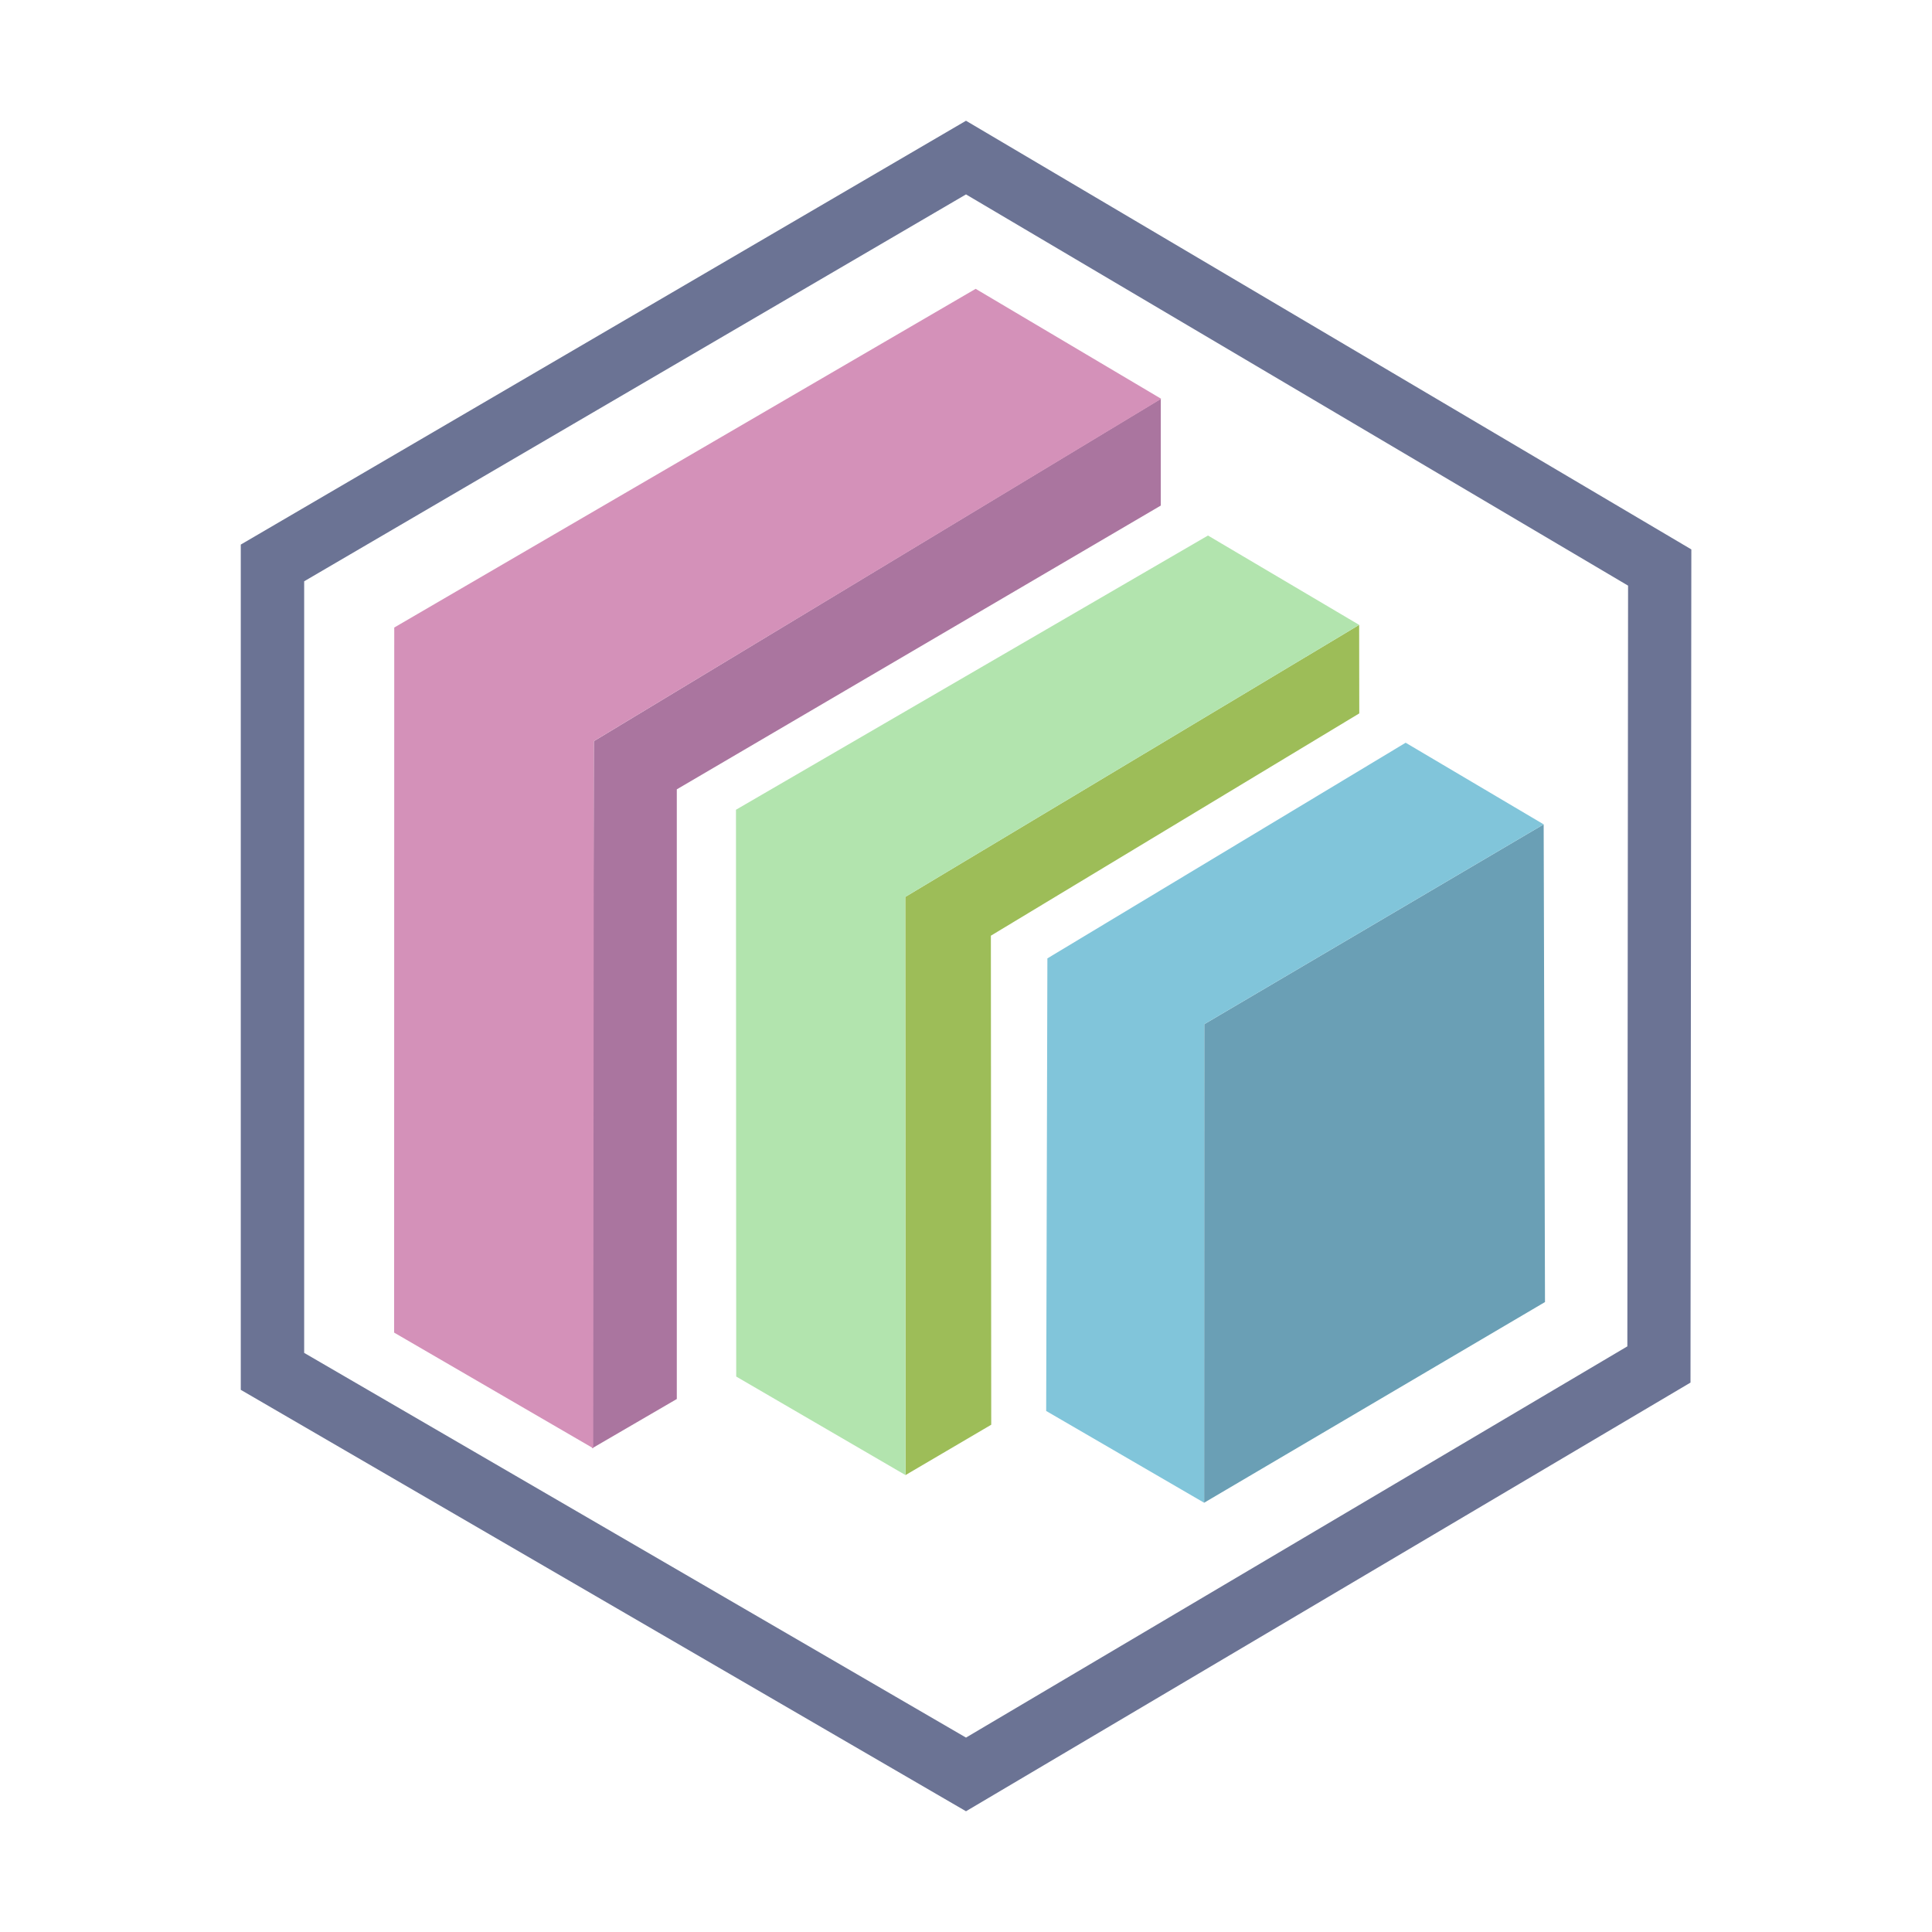
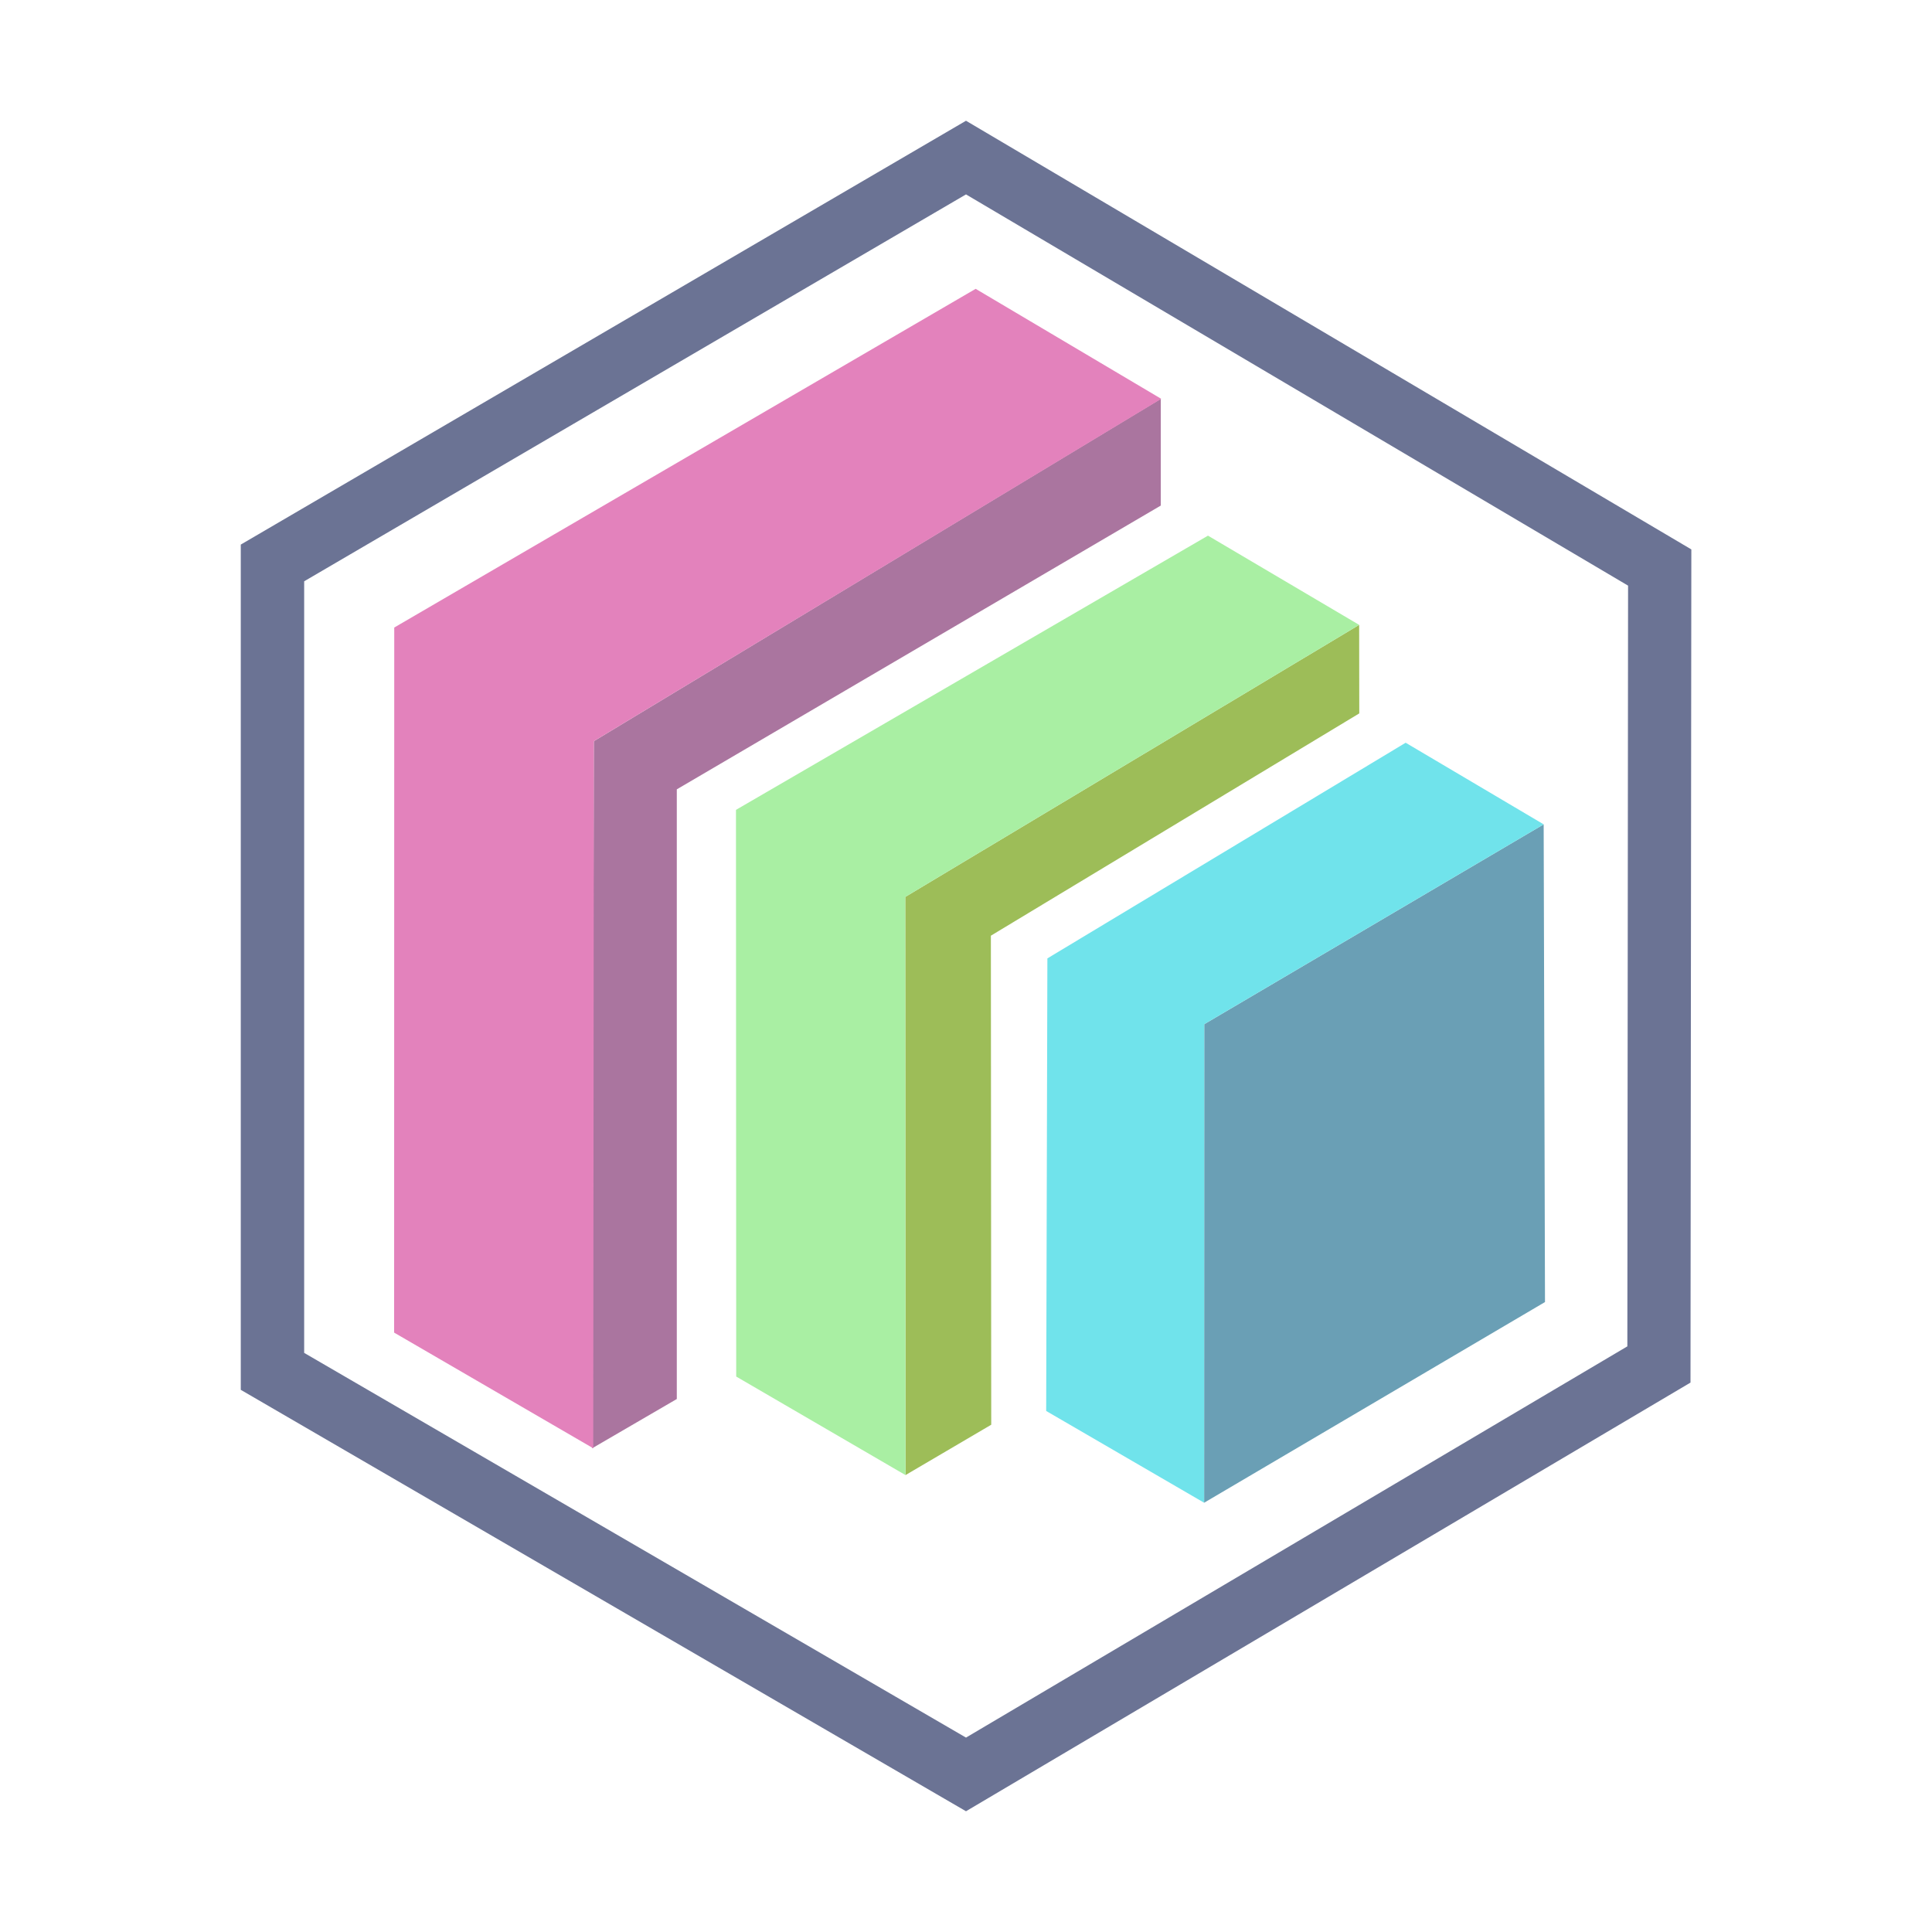
<svg xmlns="http://www.w3.org/2000/svg" width="16" height="16" viewBox="0 0 16 16" fill="none">
  <g id="protobuf">
    <g id="file_type_protobuf">
      <path id="Shape" fill-rule="evenodd" clip-rule="evenodd" d="M8 1L1.994 4.51V11.51L8 15L14 11.45L14.007 4.55L8 1ZM13.477 11.15L8 14.39L2.519 11.204V4.814L8 1.61L13.483 4.85L13.477 11.15Z" fill="#6B7394" />
      <path id="Path" fill-rule="evenodd" clip-rule="evenodd" d="M12.784 6.827L9.973 8.482L9.972 12.445L12.795 10.783L12.784 6.827Z" fill="#6A9FB5" />
-       <path id="Path_2" fill-rule="evenodd" clip-rule="evenodd" d="M11.641 6.151L12.784 6.827L9.973 8.482L9.972 12.445L8.664 11.685L8.674 7.937L11.641 6.151V6.151Z" fill="#81C5DA" />
+       <path id="Path_2" fill-rule="evenodd" clip-rule="evenodd" d="M11.641 6.151L12.784 6.827L9.973 8.482L9.972 12.445L8.664 11.685L8.674 7.937L11.641 6.151V6.151Z" fill="#70E3EB" />
      <path id="Path_3" fill-rule="evenodd" clip-rule="evenodd" d="M11.256 5.175L11.257 5.908L8.206 7.749L8.209 11.799L7.499 12.216L7.497 7.428L11.256 5.175Z" fill="#9DBD58" />
-       <path id="Path_4" fill-rule="evenodd" clip-rule="evenodd" d="M10.004 4.435L11.256 5.175L7.497 7.428L7.499 12.216L6.097 11.4L6.095 6.706L10.004 4.435V4.435Z" fill="#B2E4AE" />
+       <path id="Path_4" fill-rule="evenodd" clip-rule="evenodd" d="M10.004 4.436L11.256 5.175L7.497 7.428L7.499 12.216L6.097 11.4L6.095 6.707L10.004 4.436V4.436Z" fill="#A9EFA3" />
      <path id="Path_5" fill-rule="evenodd" clip-rule="evenodd" d="M9.613 3.303V4.187L5.605 6.537V11.586L4.904 11.994L4.918 6.138L9.613 3.303Z" fill="#AA759F" />
-       <path id="Path_6" fill-rule="evenodd" clip-rule="evenodd" d="M8.08 2.392L3.265 5.197L3.264 11.036L4.913 11.994L4.918 6.138L9.617 3.303L8.08 2.392V2.392Z" fill="#D491B9" />
+       <path id="Path_6" fill-rule="evenodd" clip-rule="evenodd" d="M8.08 2.392L3.265 5.197L3.264 11.036L4.913 11.994L4.918 6.138L9.617 3.303L8.08 2.392V2.392Z" fill="#E382BC" />
    </g>
  </g>
</svg>
